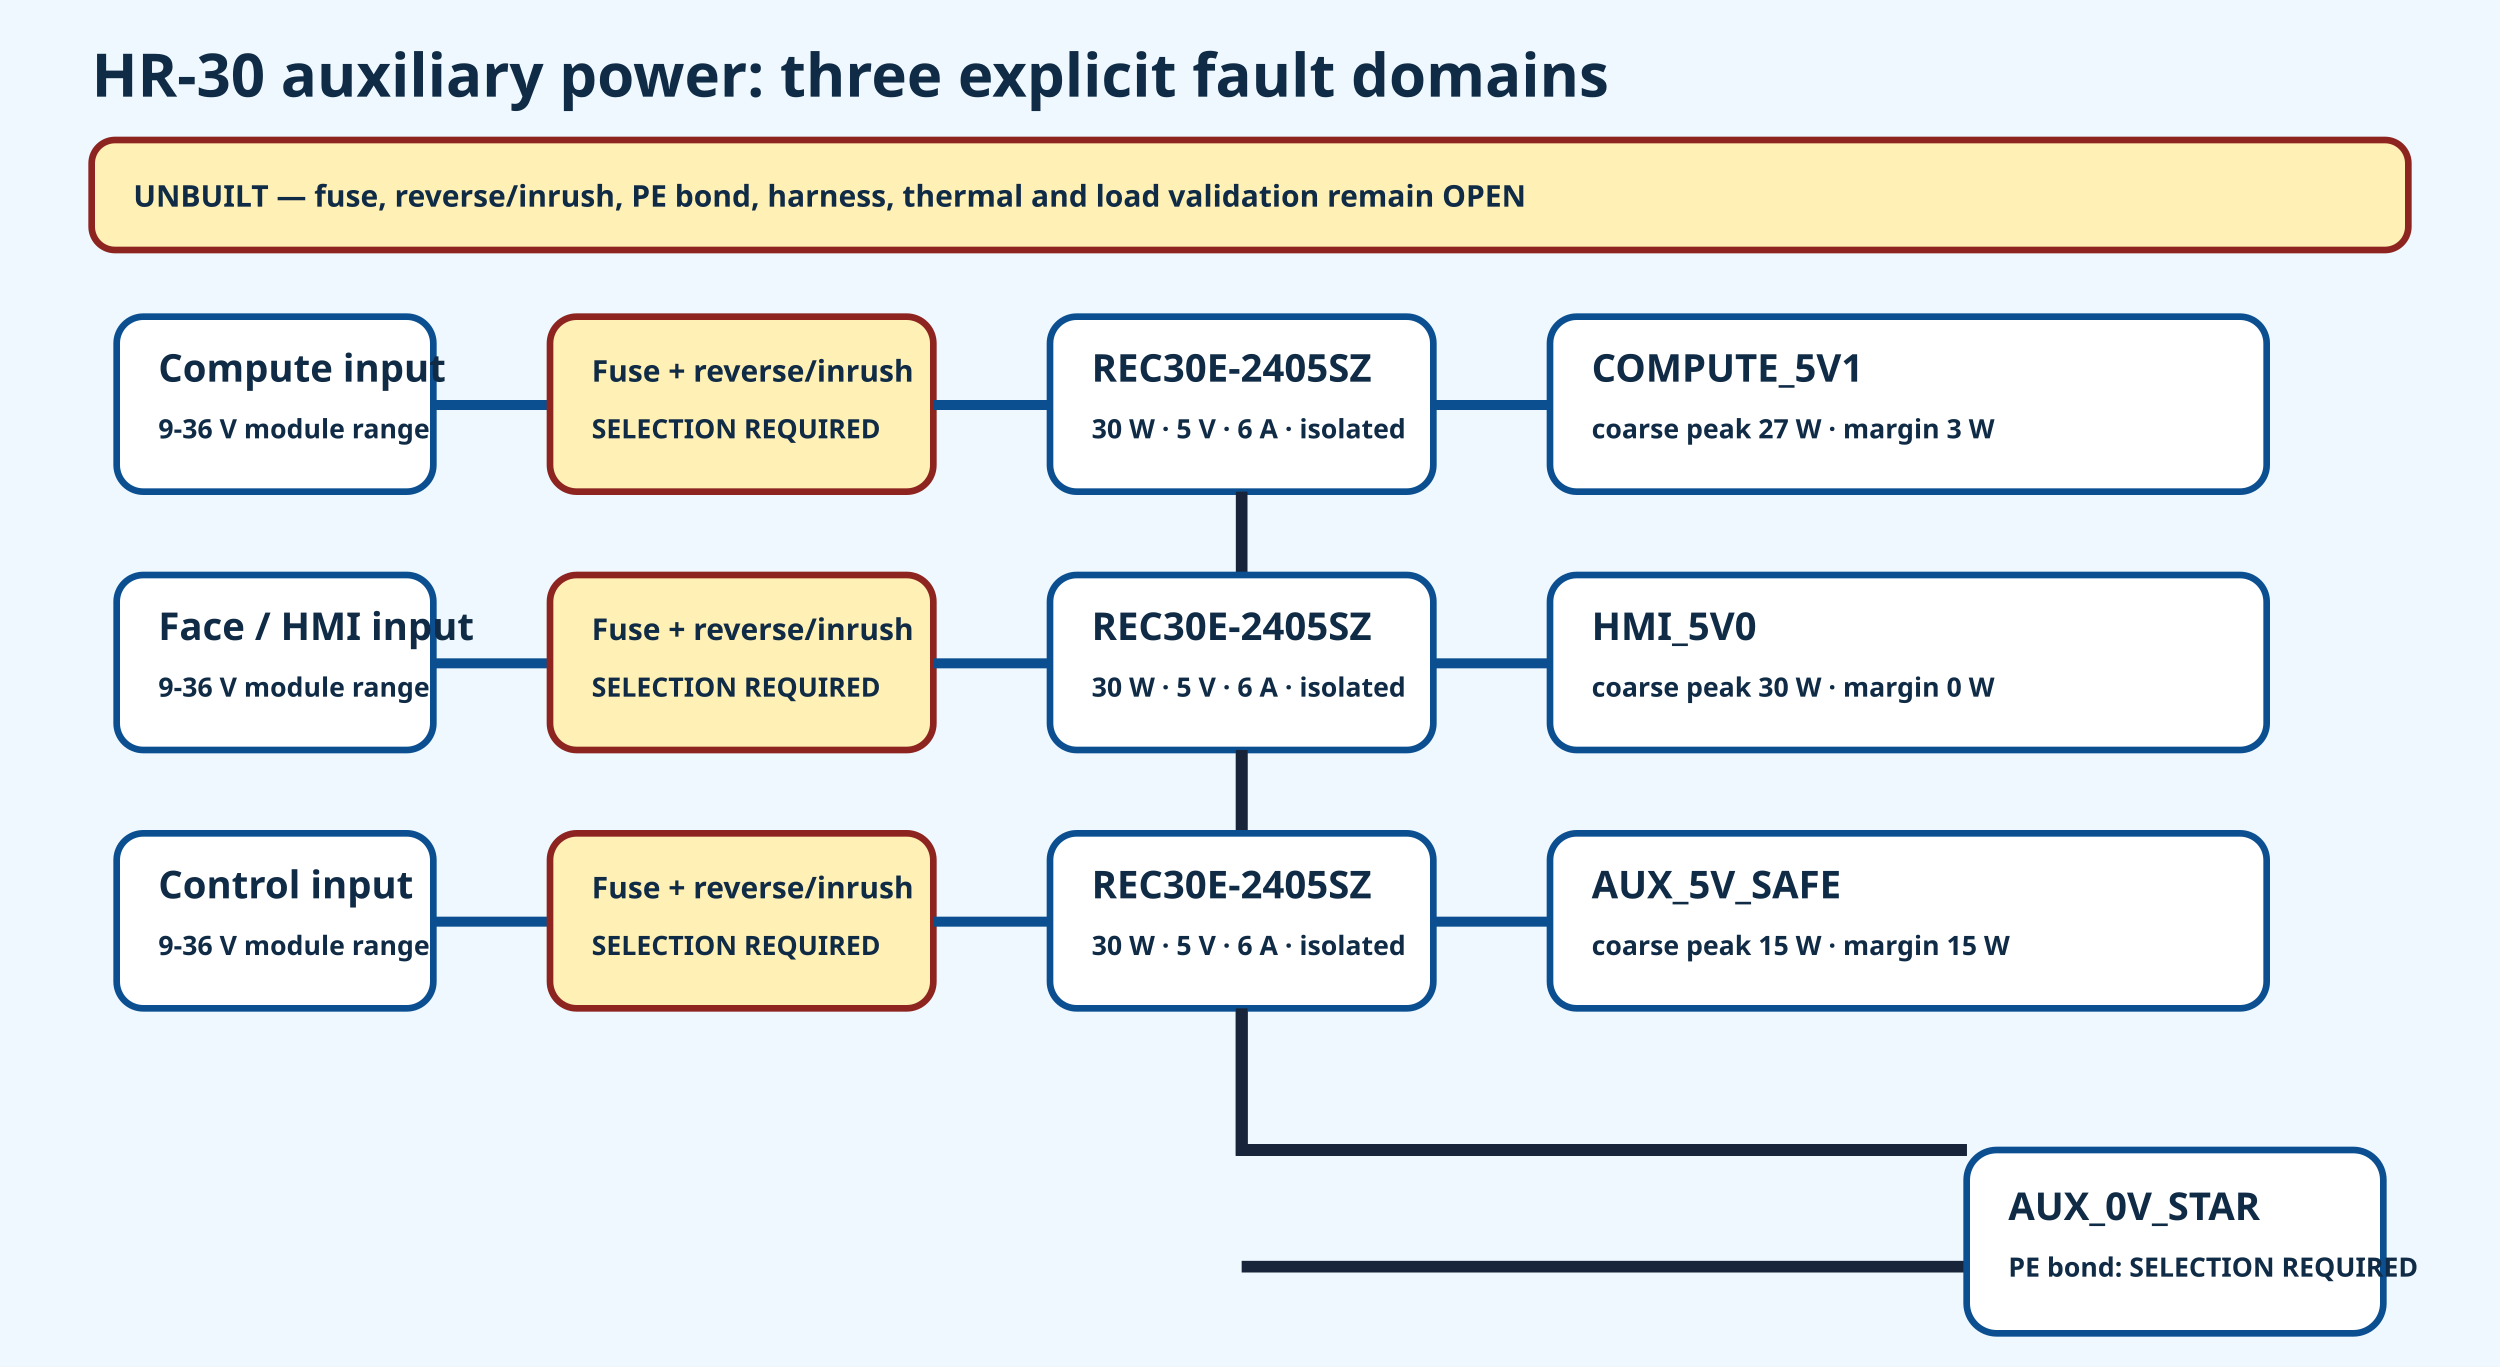
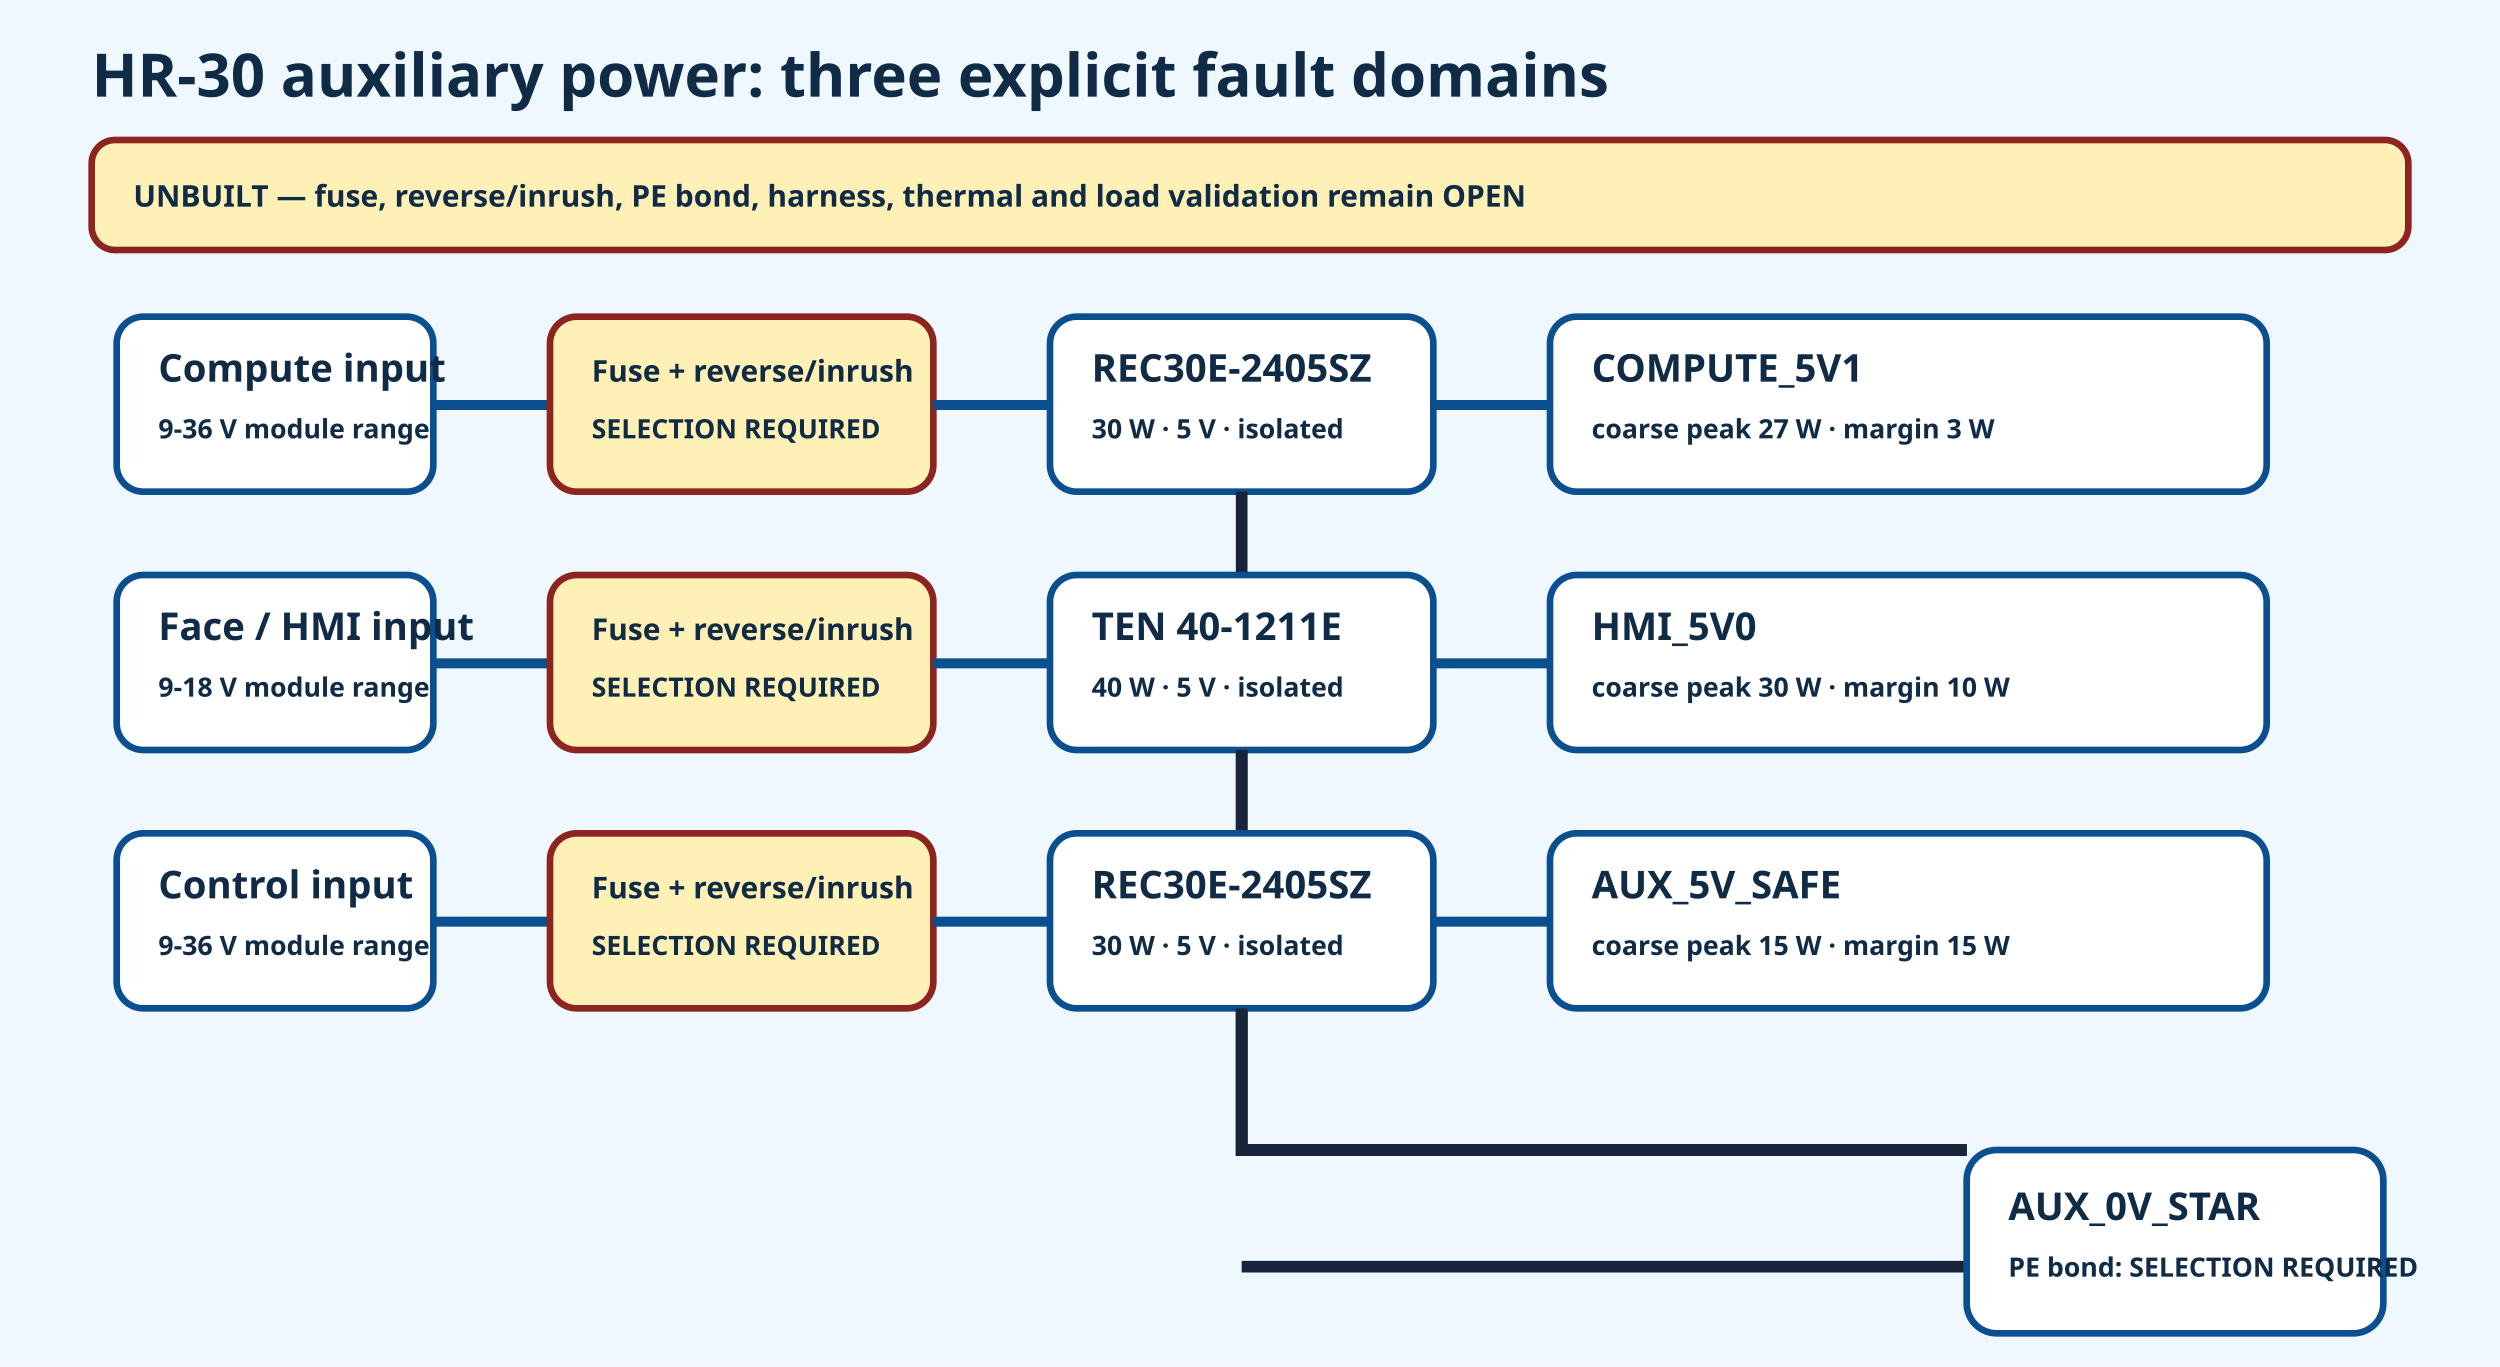
<svg xmlns="http://www.w3.org/2000/svg" width="1500" height="820" viewBox="0 0 1500 820" role="img" aria-labelledby="title desc">
  <style>text{font:600 18px system-ui;fill:#102b46}.title{font-size:36px;font-weight:900}.sub{font-size:23px;font-weight:800}.small{font-size:16px}.box{fill:#fff;stroke:#0b4f91;stroke-width:4}.hold{fill:#fff0b5;stroke:#8d241f;stroke-width:4}.line{stroke:#0b4f91;stroke-width:6;fill:none}.ret{stroke:#17243a;stroke-width:7;fill:none}</style>
  <rect width="1500" height="820" fill="#eef8fe" />
  <text class="title" x="55" y="58">HR-30 auxiliary power: three explicit fault domains</text>
  <rect class="hold" x="55" y="84" width="1390" height="66" rx="14" />
  <text x="80" y="124">UNBUILT — fuse, reverse/inrush, PE bond, harness, thermal and load validation remain OPEN</text>
  <g transform="translate(0,190)">
    <rect class="box" x="70" y="0" width="190" height="105" rx="16" />
    <text class="sub" x="95" y="39">Compute input</text>
    <text class="small" x="95" y="73">9-36 V module range</text>
    <path class="line" d="M260 53H330" />
    <rect class="hold" x="330" y="0" width="230" height="105" rx="16" />
    <text x="355" y="39">Fuse + reverse/inrush</text>
    <text class="small" x="355" y="73">SELECTION REQUIRED</text>
    <path class="line" d="M560 53H630" />
    <rect class="box" x="630" y="0" width="230" height="105" rx="16" />
    <text class="sub" x="655" y="39">REC30E-2405SZ</text>
-     <text class="small" x="655" y="73">30 W · 5 V · 6 A · isolated</text>
+     <text class="small" x="655" y="73">30 W · 5 V · isolated</text>
    <path class="line" d="M860 53H930" />
    <rect class="box" x="930" y="0" width="430" height="105" rx="16" />
    <text class="sub" x="955" y="39">COMPUTE_5V1</text>
    <text class="small" x="955" y="73">coarse peak 27 W · margin 3 W</text>
    <path class="ret" d="M745 105V500H1180" />
  </g>
  <g transform="translate(0,345)">
    <rect class="box" x="70" y="0" width="190" height="105" rx="16" />
    <text class="sub" x="95" y="39">Face / HMI input</text>
-     <text class="small" x="95" y="73">9-36 V module range</text>
+     <text class="small" x="95" y="73">9-18 V module range</text>
    <path class="line" d="M260 53H330" />
    <rect class="hold" x="330" y="0" width="230" height="105" rx="16" />
    <text x="355" y="39">Fuse + reverse/inrush</text>
    <text class="small" x="355" y="73">SELECTION REQUIRED</text>
    <path class="line" d="M560 53H630" />
    <rect class="box" x="630" y="0" width="230" height="105" rx="16" />
-     <text class="sub" x="655" y="39">REC30E-2405SZ</text>
-     <text class="small" x="655" y="73">30 W · 5 V · 6 A · isolated</text>
+     <text class="sub" x="655" y="39">TEN 40-1211E</text>
+     <text class="small" x="655" y="73">40 W · 5 V · isolated</text>
    <path class="line" d="M860 53H930" />
    <rect class="box" x="930" y="0" width="430" height="105" rx="16" />
    <text class="sub" x="955" y="39">HMI_5V0</text>
-     <text class="small" x="955" y="73">coarse peak 30 W · margin 0 W</text>
+     <text class="small" x="955" y="73">coarse peak 30 W · margin 10 W</text>
    <path class="ret" d="M745 105V345H1180" />
  </g>
  <g transform="translate(0,500)">
    <rect class="box" x="70" y="0" width="190" height="105" rx="16" />
    <text class="sub" x="95" y="39">Control input</text>
    <text class="small" x="95" y="73">9-36 V module range</text>
    <path class="line" d="M260 53H330" />
    <rect class="hold" x="330" y="0" width="230" height="105" rx="16" />
    <text x="355" y="39">Fuse + reverse/inrush</text>
    <text class="small" x="355" y="73">SELECTION REQUIRED</text>
    <path class="line" d="M560 53H630" />
    <rect class="box" x="630" y="0" width="230" height="105" rx="16" />
    <text class="sub" x="655" y="39">REC30E-2405SZ</text>
-     <text class="small" x="655" y="73">30 W · 5 V · 6 A · isolated</text>
+     <text class="small" x="655" y="73">30 W · 5 V · isolated</text>
    <path class="line" d="M860 53H930" />
    <rect class="box" x="930" y="0" width="430" height="105" rx="16" />
    <text class="sub" x="955" y="39">AUX_5V_SAFE</text>
    <text class="small" x="955" y="73">coarse peak 15 W · margin 15 W</text>
    <path class="ret" d="M745 105V190H1180" />
  </g>
  <path class="ret" d="M745 760H1180" />
  <rect class="box" x="1180" y="690" width="250" height="110" rx="18" />
  <text class="sub" x="1205" y="732">AUX_0V_STAR</text>
  <text class="small" x="1205" y="766">PE bond: SELECTION REQUIRED</text>
</svg>
